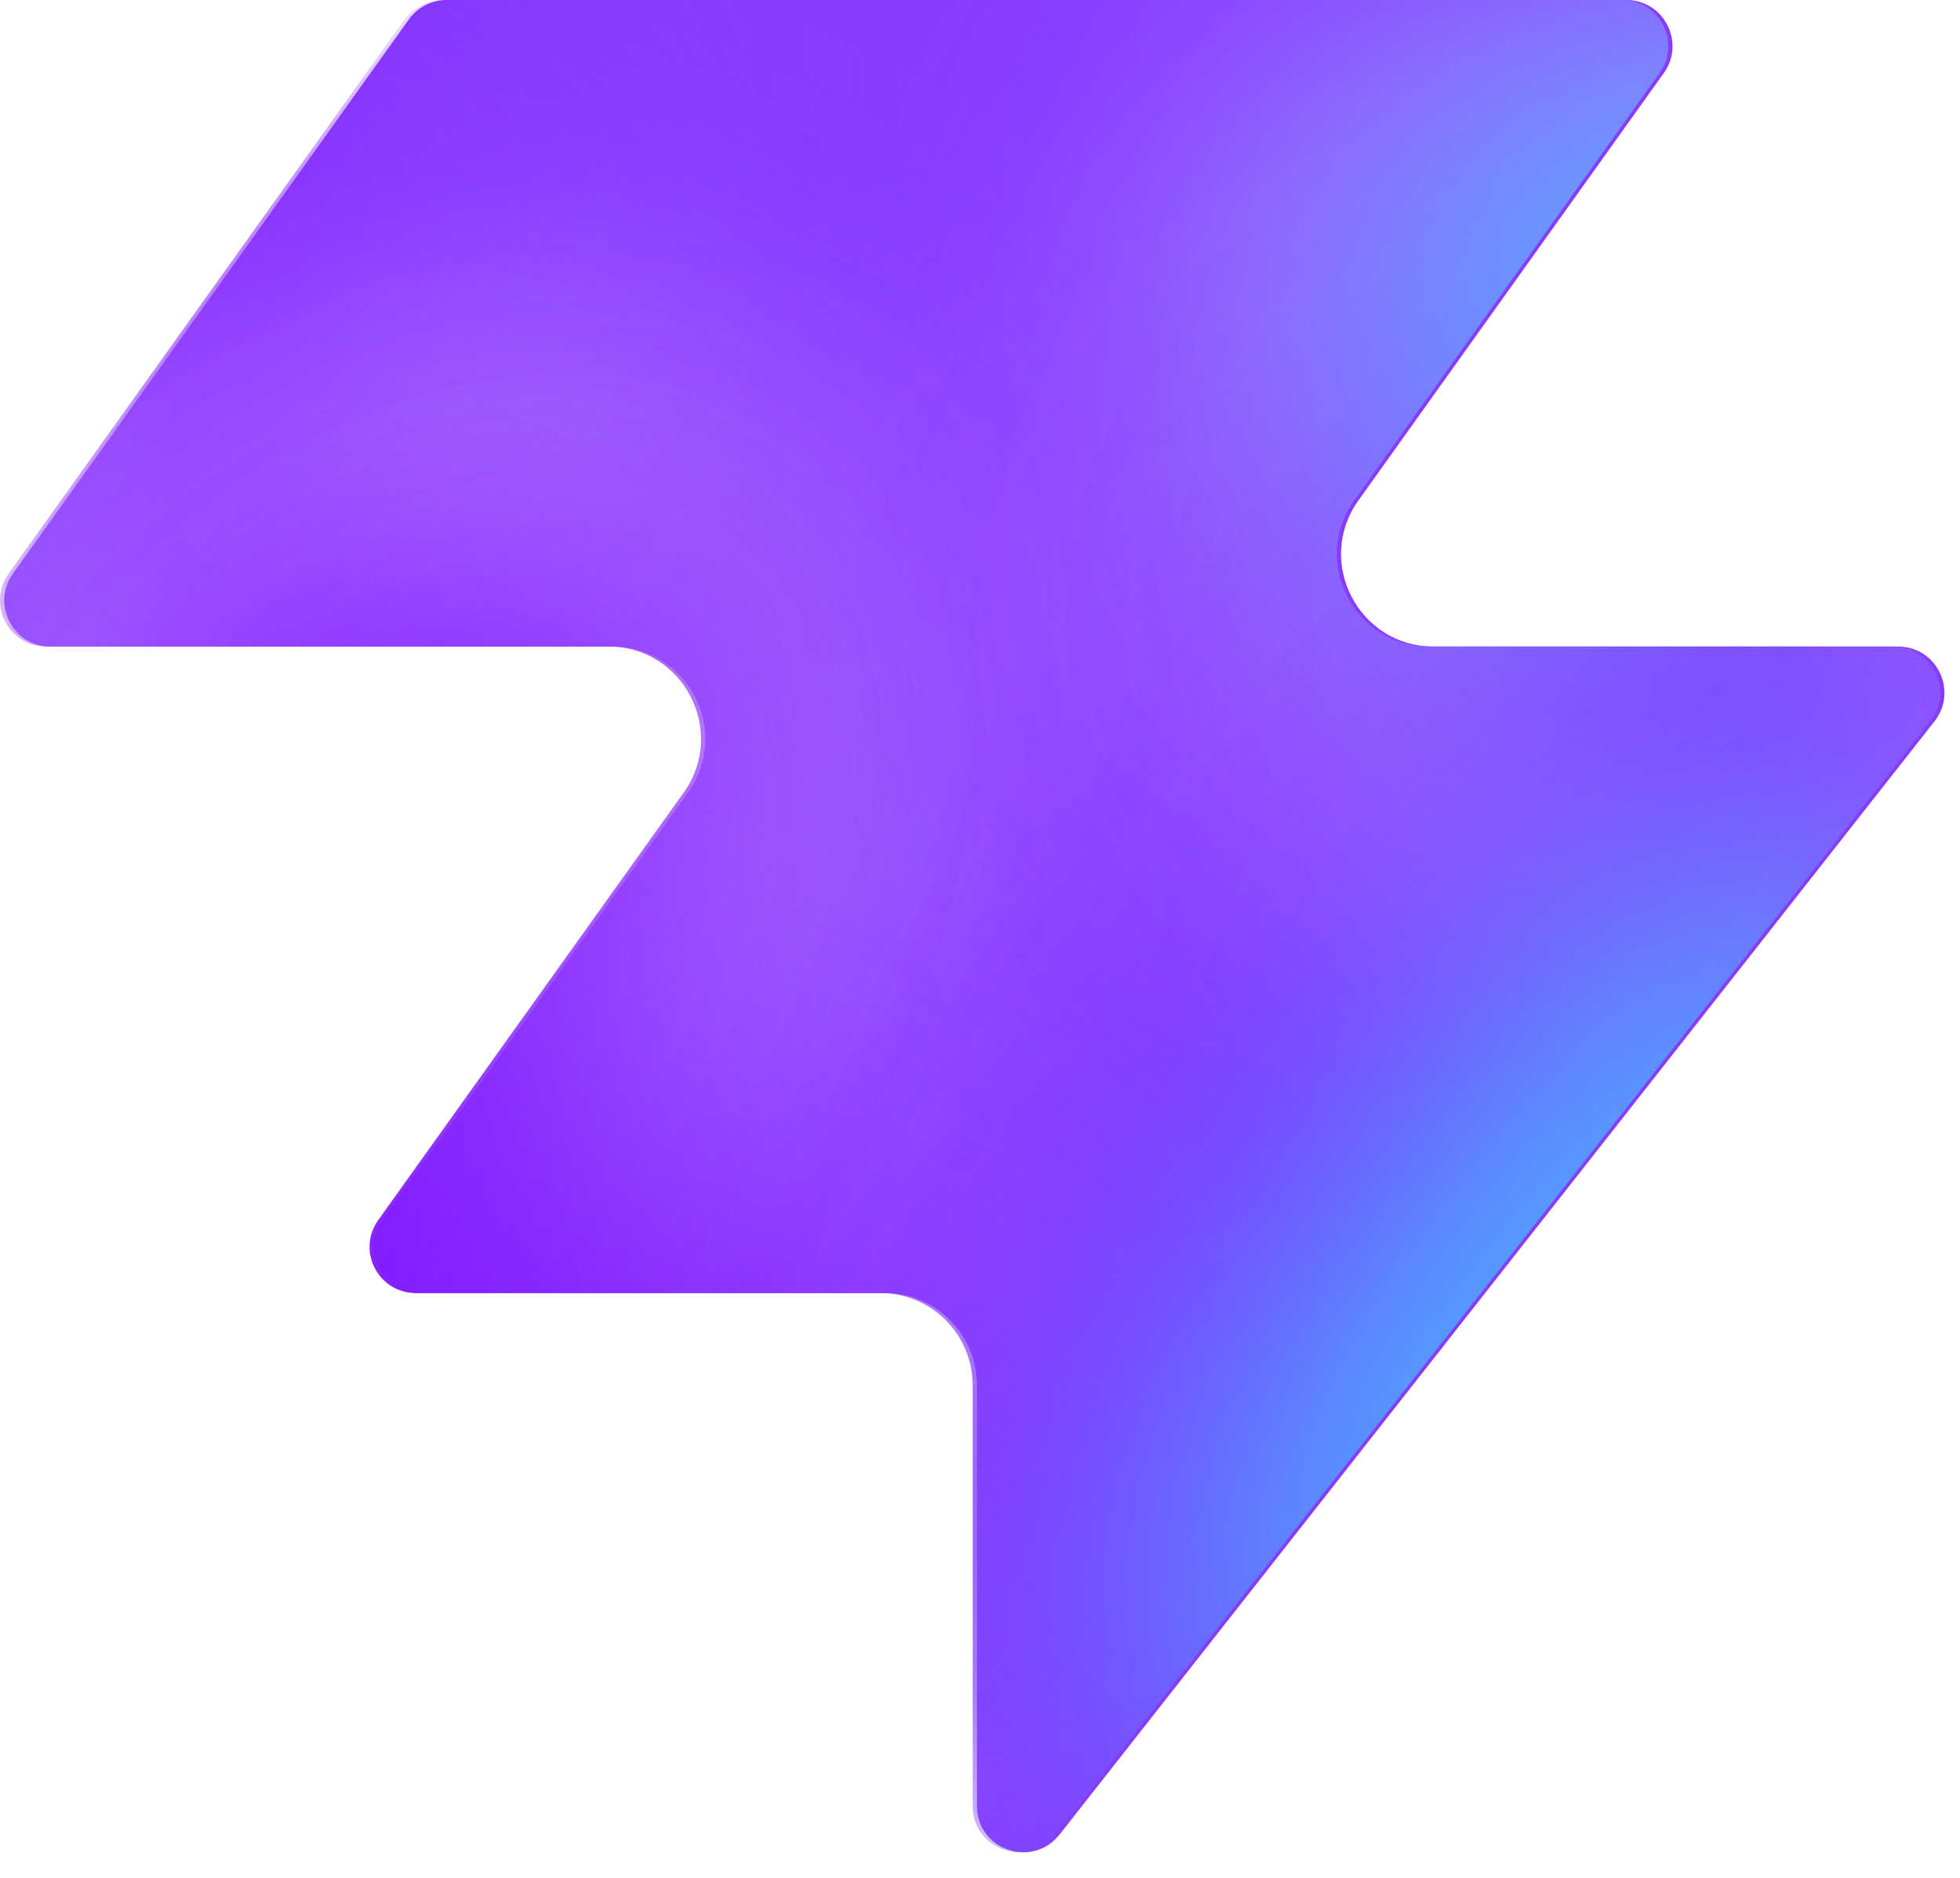
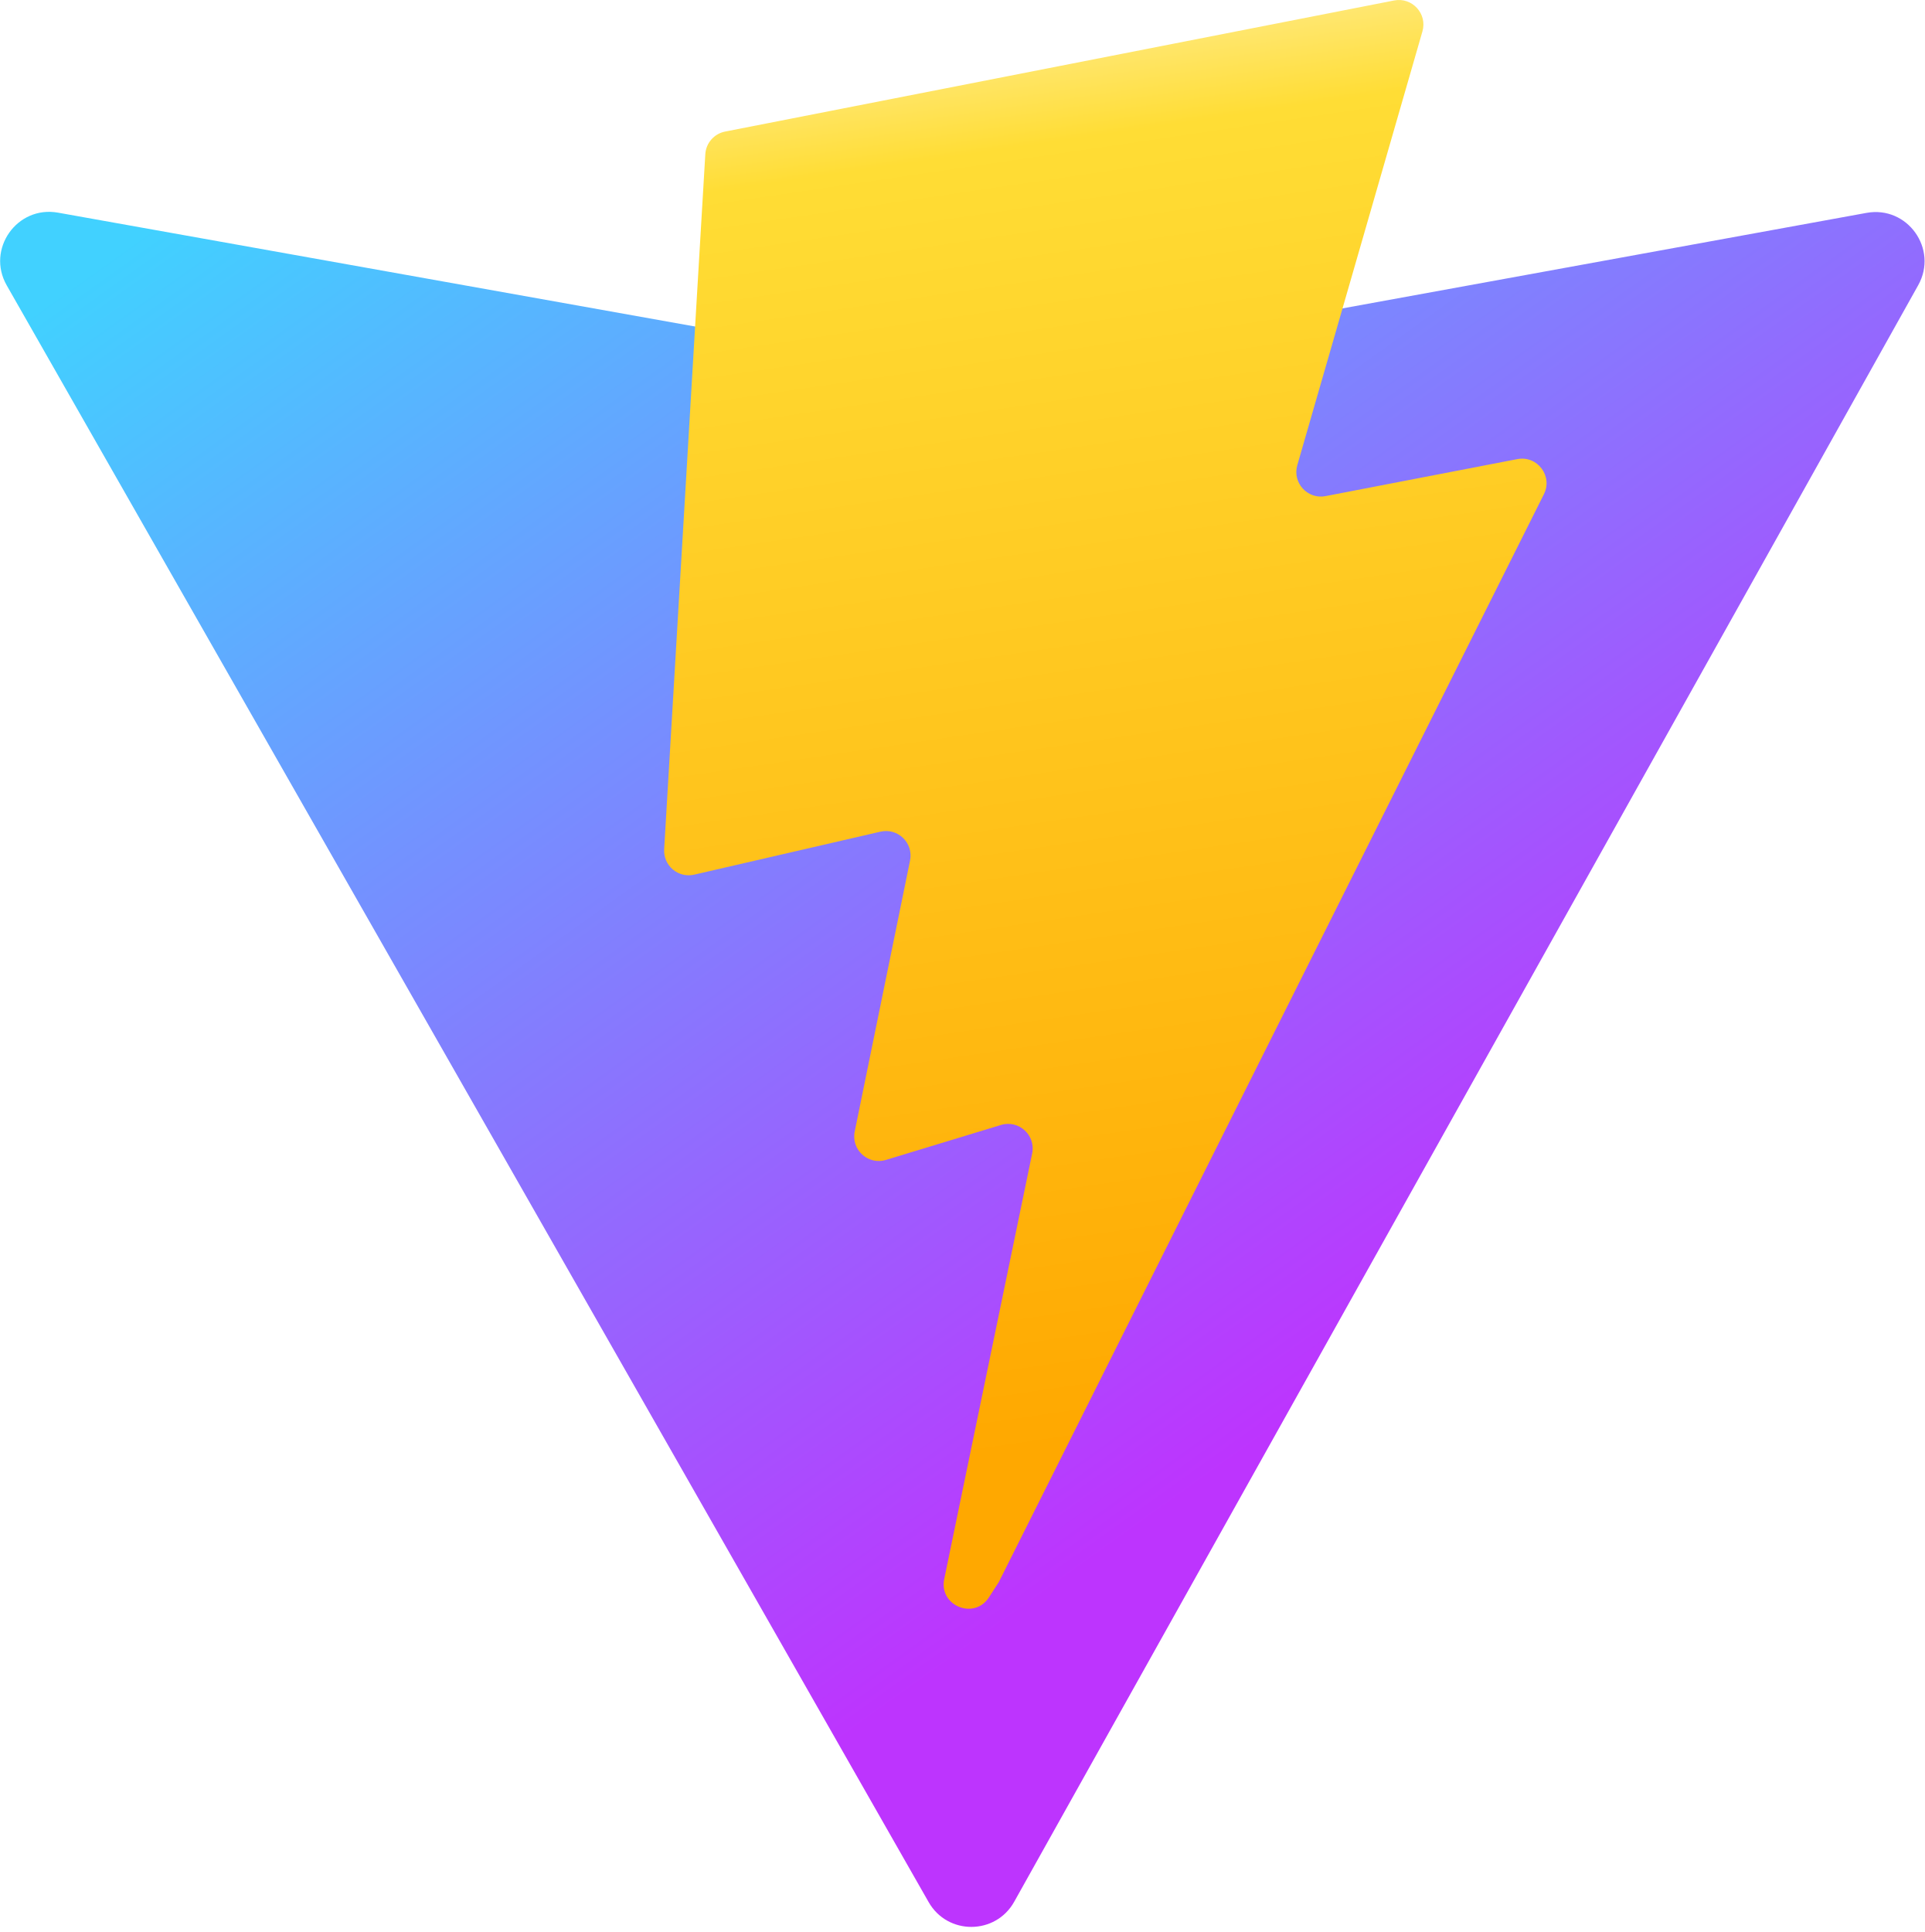
- <svg xmlns="http://www.w3.org/2000/svg" width="48" height="46" fill="none" viewBox="0 0 48 46">
-   <path fill="#863bff" d="M25.946 44.938c-.664.845-2.021.375-2.021-.698V33.937a2.26 2.26 0 0 0-2.262-2.262H10.287c-.92 0-1.456-1.04-.92-1.788l7.48-10.471c1.07-1.497 0-3.578-1.842-3.578H1.237c-.92 0-1.456-1.04-.92-1.788L10.013.474c.214-.297.556-.474.92-.474h28.894c.92 0 1.456 1.04.92 1.788l-7.48 10.471c-1.07 1.498 0 3.579 1.842 3.579h11.377c.943 0 1.473 1.088.89 1.83L25.947 44.94z" style="fill:#863bff;fill:color(display-p3 .525 .23 1);fill-opacity:1" />
-   <mask id="a" width="48" height="46" x="0" y="0" maskUnits="userSpaceOnUse" style="mask-type:alpha">
-     <path fill="#000" d="M25.842 44.938c-.664.844-2.021.375-2.021-.698V33.937a2.26 2.26 0 0 0-2.262-2.262H10.183c-.92 0-1.456-1.04-.92-1.788l7.48-10.471c1.07-1.498 0-3.579-1.842-3.579H1.133c-.92 0-1.456-1.04-.92-1.787L9.91.473c.214-.297.556-.474.92-.474h28.894c.92 0 1.456 1.04.92 1.788l-7.48 10.471c-1.07 1.498 0 3.578 1.842 3.578h11.377c.943 0 1.473 1.088.89 1.832L25.843 44.94z" style="fill:#000;fill-opacity:1" />
-   </mask>
-   <g mask="url(#a)">
-     <g filter="url(#b)">
-       <ellipse cx="5.508" cy="14.704" fill="#ede6ff" rx="5.508" ry="14.704" style="fill:#ede6ff;fill:color(display-p3 .927 .903 1);fill-opacity:1" transform="matrix(.00324 1 1 -.00324 -4.47 31.516)" />
-     </g>
-     <g filter="url(#c)">
-       <ellipse cx="10.399" cy="29.851" fill="#ede6ff" rx="10.399" ry="29.851" style="fill:#ede6ff;fill:color(display-p3 .927 .903 1);fill-opacity:1" transform="matrix(.00324 1 1 -.00324 -39.328 7.883)" />
-     </g>
-     <g filter="url(#d)">
-       <ellipse cx="5.508" cy="30.487" fill="#7e14ff" rx="5.508" ry="30.487" style="fill:#7e14ff;fill:color(display-p3 .492 .077 1);fill-opacity:1" transform="rotate(89.814 -25.913 -14.639)scale(1 -1)" />
-     </g>
-     <g filter="url(#e)">
-       <ellipse cx="5.508" cy="30.599" fill="#7e14ff" rx="5.508" ry="30.599" style="fill:#7e14ff;fill:color(display-p3 .492 .077 1);fill-opacity:1" transform="rotate(89.814 -32.644 -3.334)scale(1 -1)" />
-     </g>
-     <g filter="url(#f)">
-       <ellipse cx="5.508" cy="30.599" fill="#7e14ff" rx="5.508" ry="30.599" style="fill:#7e14ff;fill:color(display-p3 .492 .077 1);fill-opacity:1" transform="matrix(.00324 1 1 -.00324 -34.34 30.47)" />
-     </g>
-     <g filter="url(#g)">
-       <ellipse cx="14.072" cy="22.078" fill="#ede6ff" rx="14.072" ry="22.078" style="fill:#ede6ff;fill:color(display-p3 .927 .903 1);fill-opacity:1" transform="rotate(93.35 24.506 48.493)scale(-1 1)" />
-     </g>
-     <g filter="url(#h)">
-       <ellipse cx="3.47" cy="21.501" fill="#7e14ff" rx="3.47" ry="21.501" style="fill:#7e14ff;fill:color(display-p3 .492 .077 1);fill-opacity:1" transform="rotate(89.009 28.708 47.59)scale(-1 1)" />
-     </g>
-     <g filter="url(#i)">
-       <ellipse cx="3.47" cy="21.501" fill="#7e14ff" rx="3.47" ry="21.501" style="fill:#7e14ff;fill:color(display-p3 .492 .077 1);fill-opacity:1" transform="rotate(89.009 28.708 47.59)scale(-1 1)" />
-     </g>
-     <g filter="url(#j)">
-       <ellipse cx=".387" cy="8.972" fill="#7e14ff" rx="4.407" ry="29.108" style="fill:#7e14ff;fill:color(display-p3 .492 .077 1);fill-opacity:1" transform="rotate(39.51 .387 8.972)" />
-     </g>
-     <g filter="url(#k)">
-       <ellipse cx="47.523" cy="-6.092" fill="#7e14ff" rx="4.407" ry="29.108" style="fill:#7e14ff;fill:color(display-p3 .492 .077 1);fill-opacity:1" transform="rotate(37.892 47.523 -6.092)" />
-     </g>
-     <g filter="url(#l)">
-       <ellipse cx="41.412" cy="6.333" fill="#47bfff" rx="5.971" ry="9.665" style="fill:#47bfff;fill:color(display-p3 .28 .748 1);fill-opacity:1" transform="rotate(37.892 41.412 6.333)" />
-     </g>
-     <g filter="url(#m)">
-       <ellipse cx="-1.879" cy="38.332" fill="#7e14ff" rx="4.407" ry="29.108" style="fill:#7e14ff;fill:color(display-p3 .492 .077 1);fill-opacity:1" transform="rotate(37.892 -1.88 38.332)" />
-     </g>
-     <g filter="url(#n)">
-       <ellipse cx="-1.879" cy="38.332" fill="#7e14ff" rx="4.407" ry="29.108" style="fill:#7e14ff;fill:color(display-p3 .492 .077 1);fill-opacity:1" transform="rotate(37.892 -1.88 38.332)" />
-     </g>
-     <g filter="url(#o)">
-       <ellipse cx="35.651" cy="29.907" fill="#7e14ff" rx="4.407" ry="29.108" style="fill:#7e14ff;fill:color(display-p3 .492 .077 1);fill-opacity:1" transform="rotate(37.892 35.651 29.907)" />
-     </g>
-     <g filter="url(#p)">
-       <ellipse cx="38.418" cy="32.4" fill="#47bfff" rx="5.971" ry="15.297" style="fill:#47bfff;fill:color(display-p3 .28 .748 1);fill-opacity:1" transform="rotate(37.892 38.418 32.4)" />
-     </g>
-   </g>
+ <svg xmlns="http://www.w3.org/2000/svg" aria-hidden="true" role="img" class="iconify iconify--logos" width="31.88" height="32" preserveAspectRatio="xMidYMid meet" viewBox="0 0 256 257">
  <defs>
-     <filter id="b" width="60.045" height="41.654" x="-19.77" y="16.149" color-interpolation-filters="sRGB" filterUnits="userSpaceOnUse">
-       <feFlood flood-opacity="0" result="BackgroundImageFix" />
-       <feBlend in="SourceGraphic" in2="BackgroundImageFix" result="shape" />
-       <feGaussianBlur result="effect1_foregroundBlur_2002_17158" stdDeviation="7.659" />
-     </filter>
-     <filter id="c" width="90.34" height="51.437" x="-54.613" y="-7.533" color-interpolation-filters="sRGB" filterUnits="userSpaceOnUse">
-       <feFlood flood-opacity="0" result="BackgroundImageFix" />
-       <feBlend in="SourceGraphic" in2="BackgroundImageFix" result="shape" />
-       <feGaussianBlur result="effect1_foregroundBlur_2002_17158" stdDeviation="7.659" />
-     </filter>
-     <filter id="d" width="79.355" height="29.4" x="-49.64" y="2.03" color-interpolation-filters="sRGB" filterUnits="userSpaceOnUse">
-       <feFlood flood-opacity="0" result="BackgroundImageFix" />
-       <feBlend in="SourceGraphic" in2="BackgroundImageFix" result="shape" />
-       <feGaussianBlur result="effect1_foregroundBlur_2002_17158" stdDeviation="4.596" />
-     </filter>
-     <filter id="e" width="79.579" height="29.4" x="-45.045" y="20.029" color-interpolation-filters="sRGB" filterUnits="userSpaceOnUse">
-       <feFlood flood-opacity="0" result="BackgroundImageFix" />
-       <feBlend in="SourceGraphic" in2="BackgroundImageFix" result="shape" />
-       <feGaussianBlur result="effect1_foregroundBlur_2002_17158" stdDeviation="4.596" />
-     </filter>
-     <filter id="f" width="79.579" height="29.4" x="-43.513" y="21.178" color-interpolation-filters="sRGB" filterUnits="userSpaceOnUse">
-       <feFlood flood-opacity="0" result="BackgroundImageFix" />
-       <feBlend in="SourceGraphic" in2="BackgroundImageFix" result="shape" />
-       <feGaussianBlur result="effect1_foregroundBlur_2002_17158" stdDeviation="4.596" />
-     </filter>
-     <filter id="g" width="74.749" height="58.852" x="15.756" y="-17.901" color-interpolation-filters="sRGB" filterUnits="userSpaceOnUse">
-       <feFlood flood-opacity="0" result="BackgroundImageFix" />
-       <feBlend in="SourceGraphic" in2="BackgroundImageFix" result="shape" />
-       <feGaussianBlur result="effect1_foregroundBlur_2002_17158" stdDeviation="7.659" />
-     </filter>
-     <filter id="h" width="61.377" height="25.362" x="23.548" y="2.284" color-interpolation-filters="sRGB" filterUnits="userSpaceOnUse">
-       <feFlood flood-opacity="0" result="BackgroundImageFix" />
-       <feBlend in="SourceGraphic" in2="BackgroundImageFix" result="shape" />
-       <feGaussianBlur result="effect1_foregroundBlur_2002_17158" stdDeviation="4.596" />
-     </filter>
-     <filter id="i" width="61.377" height="25.362" x="23.548" y="2.284" color-interpolation-filters="sRGB" filterUnits="userSpaceOnUse">
-       <feFlood flood-opacity="0" result="BackgroundImageFix" />
-       <feBlend in="SourceGraphic" in2="BackgroundImageFix" result="shape" />
-       <feGaussianBlur result="effect1_foregroundBlur_2002_17158" stdDeviation="4.596" />
-     </filter>
-     <filter id="j" width="56.045" height="63.649" x="-27.636" y="-22.853" color-interpolation-filters="sRGB" filterUnits="userSpaceOnUse">
-       <feFlood flood-opacity="0" result="BackgroundImageFix" />
-       <feBlend in="SourceGraphic" in2="BackgroundImageFix" result="shape" />
-       <feGaussianBlur result="effect1_foregroundBlur_2002_17158" stdDeviation="4.596" />
-     </filter>
-     <filter id="k" width="54.814" height="64.646" x="20.116" y="-38.415" color-interpolation-filters="sRGB" filterUnits="userSpaceOnUse">
-       <feFlood flood-opacity="0" result="BackgroundImageFix" />
-       <feBlend in="SourceGraphic" in2="BackgroundImageFix" result="shape" />
-       <feGaussianBlur result="effect1_foregroundBlur_2002_17158" stdDeviation="4.596" />
-     </filter>
-     <filter id="l" width="33.541" height="35.313" x="24.641" y="-11.323" color-interpolation-filters="sRGB" filterUnits="userSpaceOnUse">
-       <feFlood flood-opacity="0" result="BackgroundImageFix" />
-       <feBlend in="SourceGraphic" in2="BackgroundImageFix" result="shape" />
-       <feGaussianBlur result="effect1_foregroundBlur_2002_17158" stdDeviation="4.596" />
-     </filter>
-     <filter id="m" width="54.814" height="64.646" x="-29.286" y="6.009" color-interpolation-filters="sRGB" filterUnits="userSpaceOnUse">
-       <feFlood flood-opacity="0" result="BackgroundImageFix" />
-       <feBlend in="SourceGraphic" in2="BackgroundImageFix" result="shape" />
-       <feGaussianBlur result="effect1_foregroundBlur_2002_17158" stdDeviation="4.596" />
-     </filter>
-     <filter id="n" width="54.814" height="64.646" x="-29.286" y="6.009" color-interpolation-filters="sRGB" filterUnits="userSpaceOnUse">
-       <feFlood flood-opacity="0" result="BackgroundImageFix" />
-       <feBlend in="SourceGraphic" in2="BackgroundImageFix" result="shape" />
-       <feGaussianBlur result="effect1_foregroundBlur_2002_17158" stdDeviation="4.596" />
-     </filter>
-     <filter id="o" width="54.814" height="64.646" x="8.244" y="-2.416" color-interpolation-filters="sRGB" filterUnits="userSpaceOnUse">
-       <feFlood flood-opacity="0" result="BackgroundImageFix" />
-       <feBlend in="SourceGraphic" in2="BackgroundImageFix" result="shape" />
-       <feGaussianBlur result="effect1_foregroundBlur_2002_17158" stdDeviation="4.596" />
-     </filter>
-     <filter id="p" width="39.409" height="43.623" x="18.713" y="10.588" color-interpolation-filters="sRGB" filterUnits="userSpaceOnUse">
-       <feFlood flood-opacity="0" result="BackgroundImageFix" />
-       <feBlend in="SourceGraphic" in2="BackgroundImageFix" result="shape" />
-       <feGaussianBlur result="effect1_foregroundBlur_2002_17158" stdDeviation="4.596" />
-     </filter>
+     <linearGradient id="IconifyId1813088fe1fbc01fb466" x1="-.828%" x2="57.636%" y1="7.652%" y2="78.411%">
+       <stop offset="0%" stop-color="#41D1FF" />
+       <stop offset="100%" stop-color="#BD34FE" />
+     </linearGradient>
+     <linearGradient id="IconifyId1813088fe1fbc01fb467" x1="43.376%" x2="50.316%" y1="2.242%" y2="89.03%">
+       <stop offset="0%" stop-color="#FFEA83" />
+       <stop offset="8.333%" stop-color="#FFDD35" />
+       <stop offset="100%" stop-color="#FFA800" />
+     </linearGradient>
  </defs>
+   <path fill="url(#IconifyId1813088fe1fbc01fb466)" d="M255.153 37.938L134.897 252.976c-2.483 4.44-8.862 4.466-11.382.048L.875 37.958c-2.746-4.814 1.371-10.646 6.827-9.67l120.385 21.517a6.537 6.537 0 0 0 2.322-.004l117.867-21.483c5.438-.991 9.574 4.796 6.877 9.62Z" />
+   <path fill="url(#IconifyId1813088fe1fbc01fb467)" d="M185.432.063L96.44 17.501a3.268 3.268 0 0 0-2.634 3.014l-5.474 92.456a3.268 3.268 0 0 0 3.997 3.378l24.777-5.718c2.318-.535 4.413 1.507 3.936 3.838l-7.361 36.047c-.495 2.426 1.782 4.5 4.151 3.78l15.304-4.649c2.372-.72 4.652 1.36 4.15 3.788l-11.698 56.621c-.732 3.542 3.979 5.473 5.943 2.437l1.313-2.028l72.516-144.72c1.215-2.423-.88-5.186-3.54-4.672l-25.505 4.922c-2.396.462-4.435-1.778-3.759-4.114l16.646-57.705c.677-2.35-1.37-4.583-3.769-4.113Z" />
</svg>
